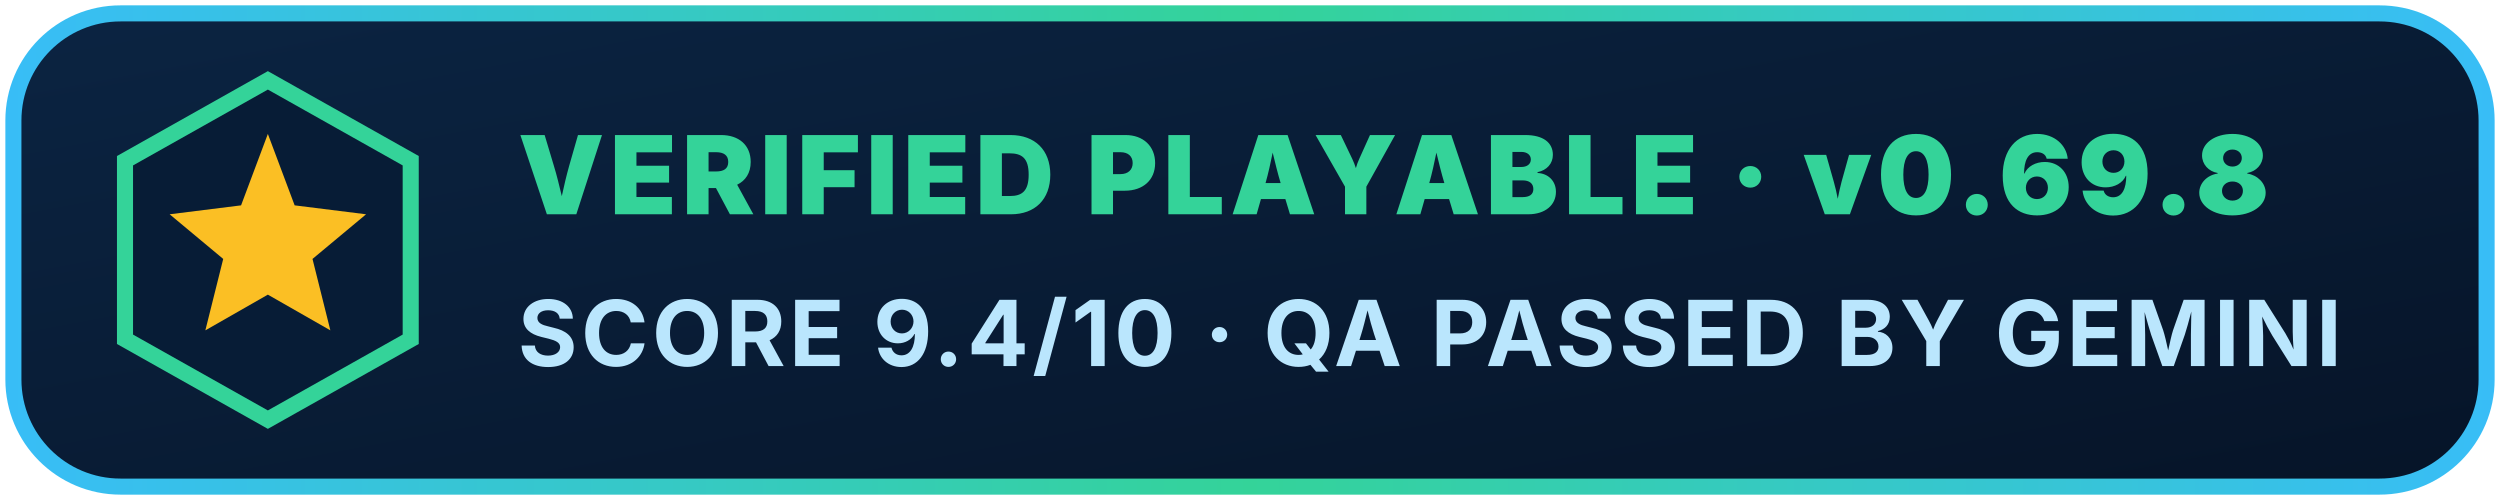
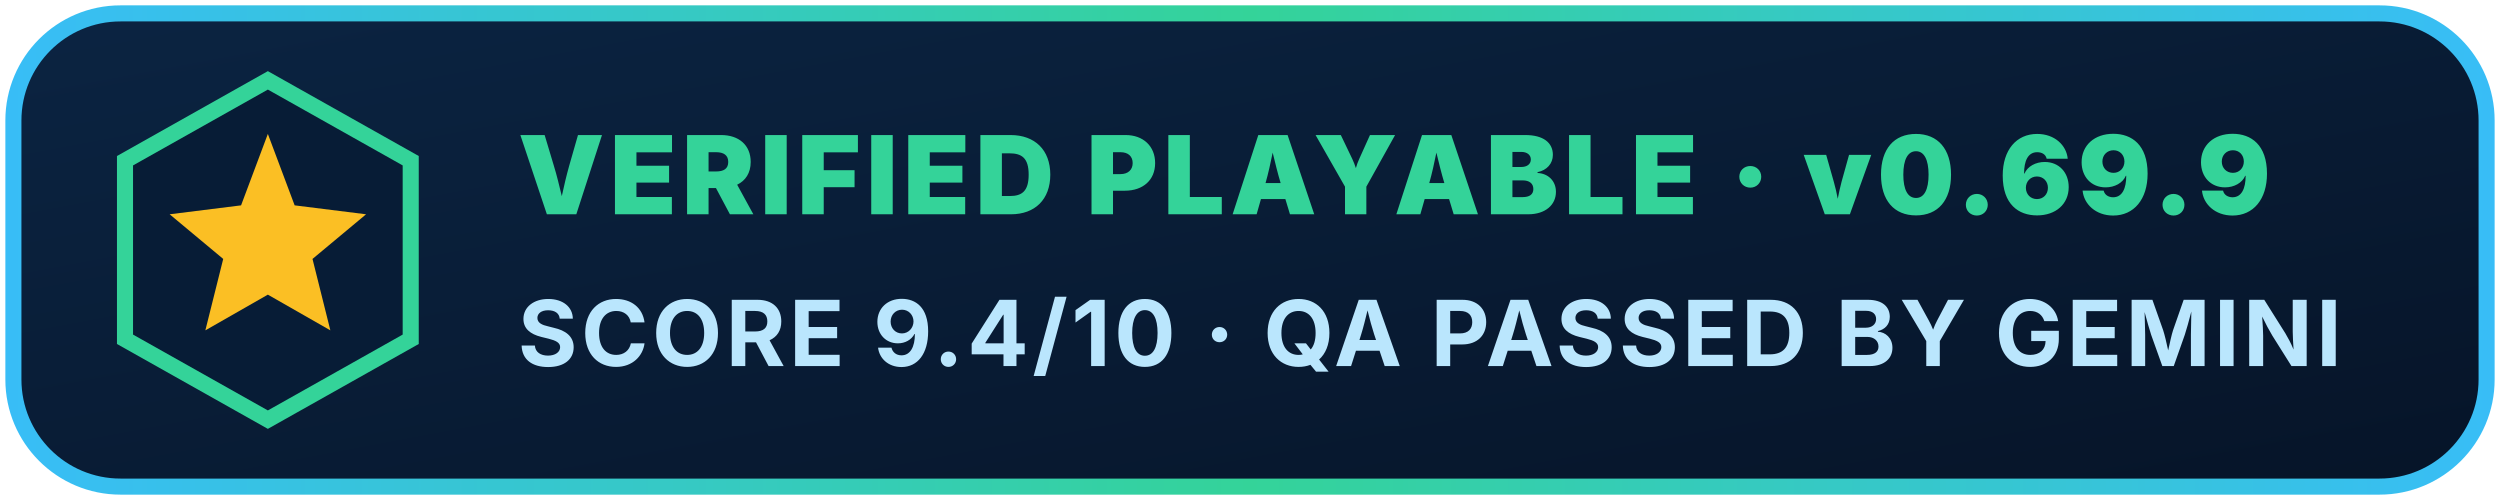
- <svg xmlns="http://www.w3.org/2000/svg" viewBox="0 0 280 56" width="280" height="56" role="img" aria-label="NET FORGE v0.69.8 Verified Playable - Score 9.4/10 - Tested by Gemini QA Passed">
+ <svg xmlns="http://www.w3.org/2000/svg" viewBox="0 0 280 56" width="280" height="56" role="img" aria-label="NET FORGE v0.69.9 Verified Playable - Score 9.4/10 - Tested by Gemini QA Passed">
  <defs>
    <linearGradient id="bgb" x1="0" y1="0" x2="1" y2="1">
      <stop offset="0%" stop-color="#0b2442" />
      <stop offset="100%" stop-color="#061428" />
    </linearGradient>
    <linearGradient id="rimb" x1="0" y1="0" x2="1" y2="0">
      <stop offset="0%" stop-color="#38bdf8" />
      <stop offset="50%" stop-color="#34d399" />
      <stop offset="100%" stop-color="#38bdf8" />
    </linearGradient>
  </defs>
  <rect x="1.5" y="1.5" width="277" height="53" rx="12" fill="url(#bgb)" stroke="url(#rimb)" stroke-width="1.8" />
  <polygon points="30,9 46,18 46,38 30,47 14,38 14,18" fill="#071c36" stroke="#34d399" stroke-width="1.8" />
  <polygon points="30,15 33,23 41,24 35,29 37,37 30,33 23,37 25,29 19,24 27,23" fill="#fbbf24" />
-   <text x="58" y="24" font-family="system-ui,-apple-system,sans-serif" font-size="12.2" font-weight="900" fill="#34d399" letter-spacing="0.6">VERIFIED PLAYABLE · v0.69.8</text>
+   <text x="58" y="24" font-family="system-ui,-apple-system,sans-serif" font-size="12.2" font-weight="900" fill="#34d399" letter-spacing="0.6">VERIFIED PLAYABLE · v0.69.9</text>
  <text x="58" y="41" font-family="system-ui,-apple-system,sans-serif" font-size="10.2" font-weight="700" fill="#bae6fd" letter-spacing="0.4">SCORE 9.4/10 · QA PASSED BY GEMINI</text>
</svg>
